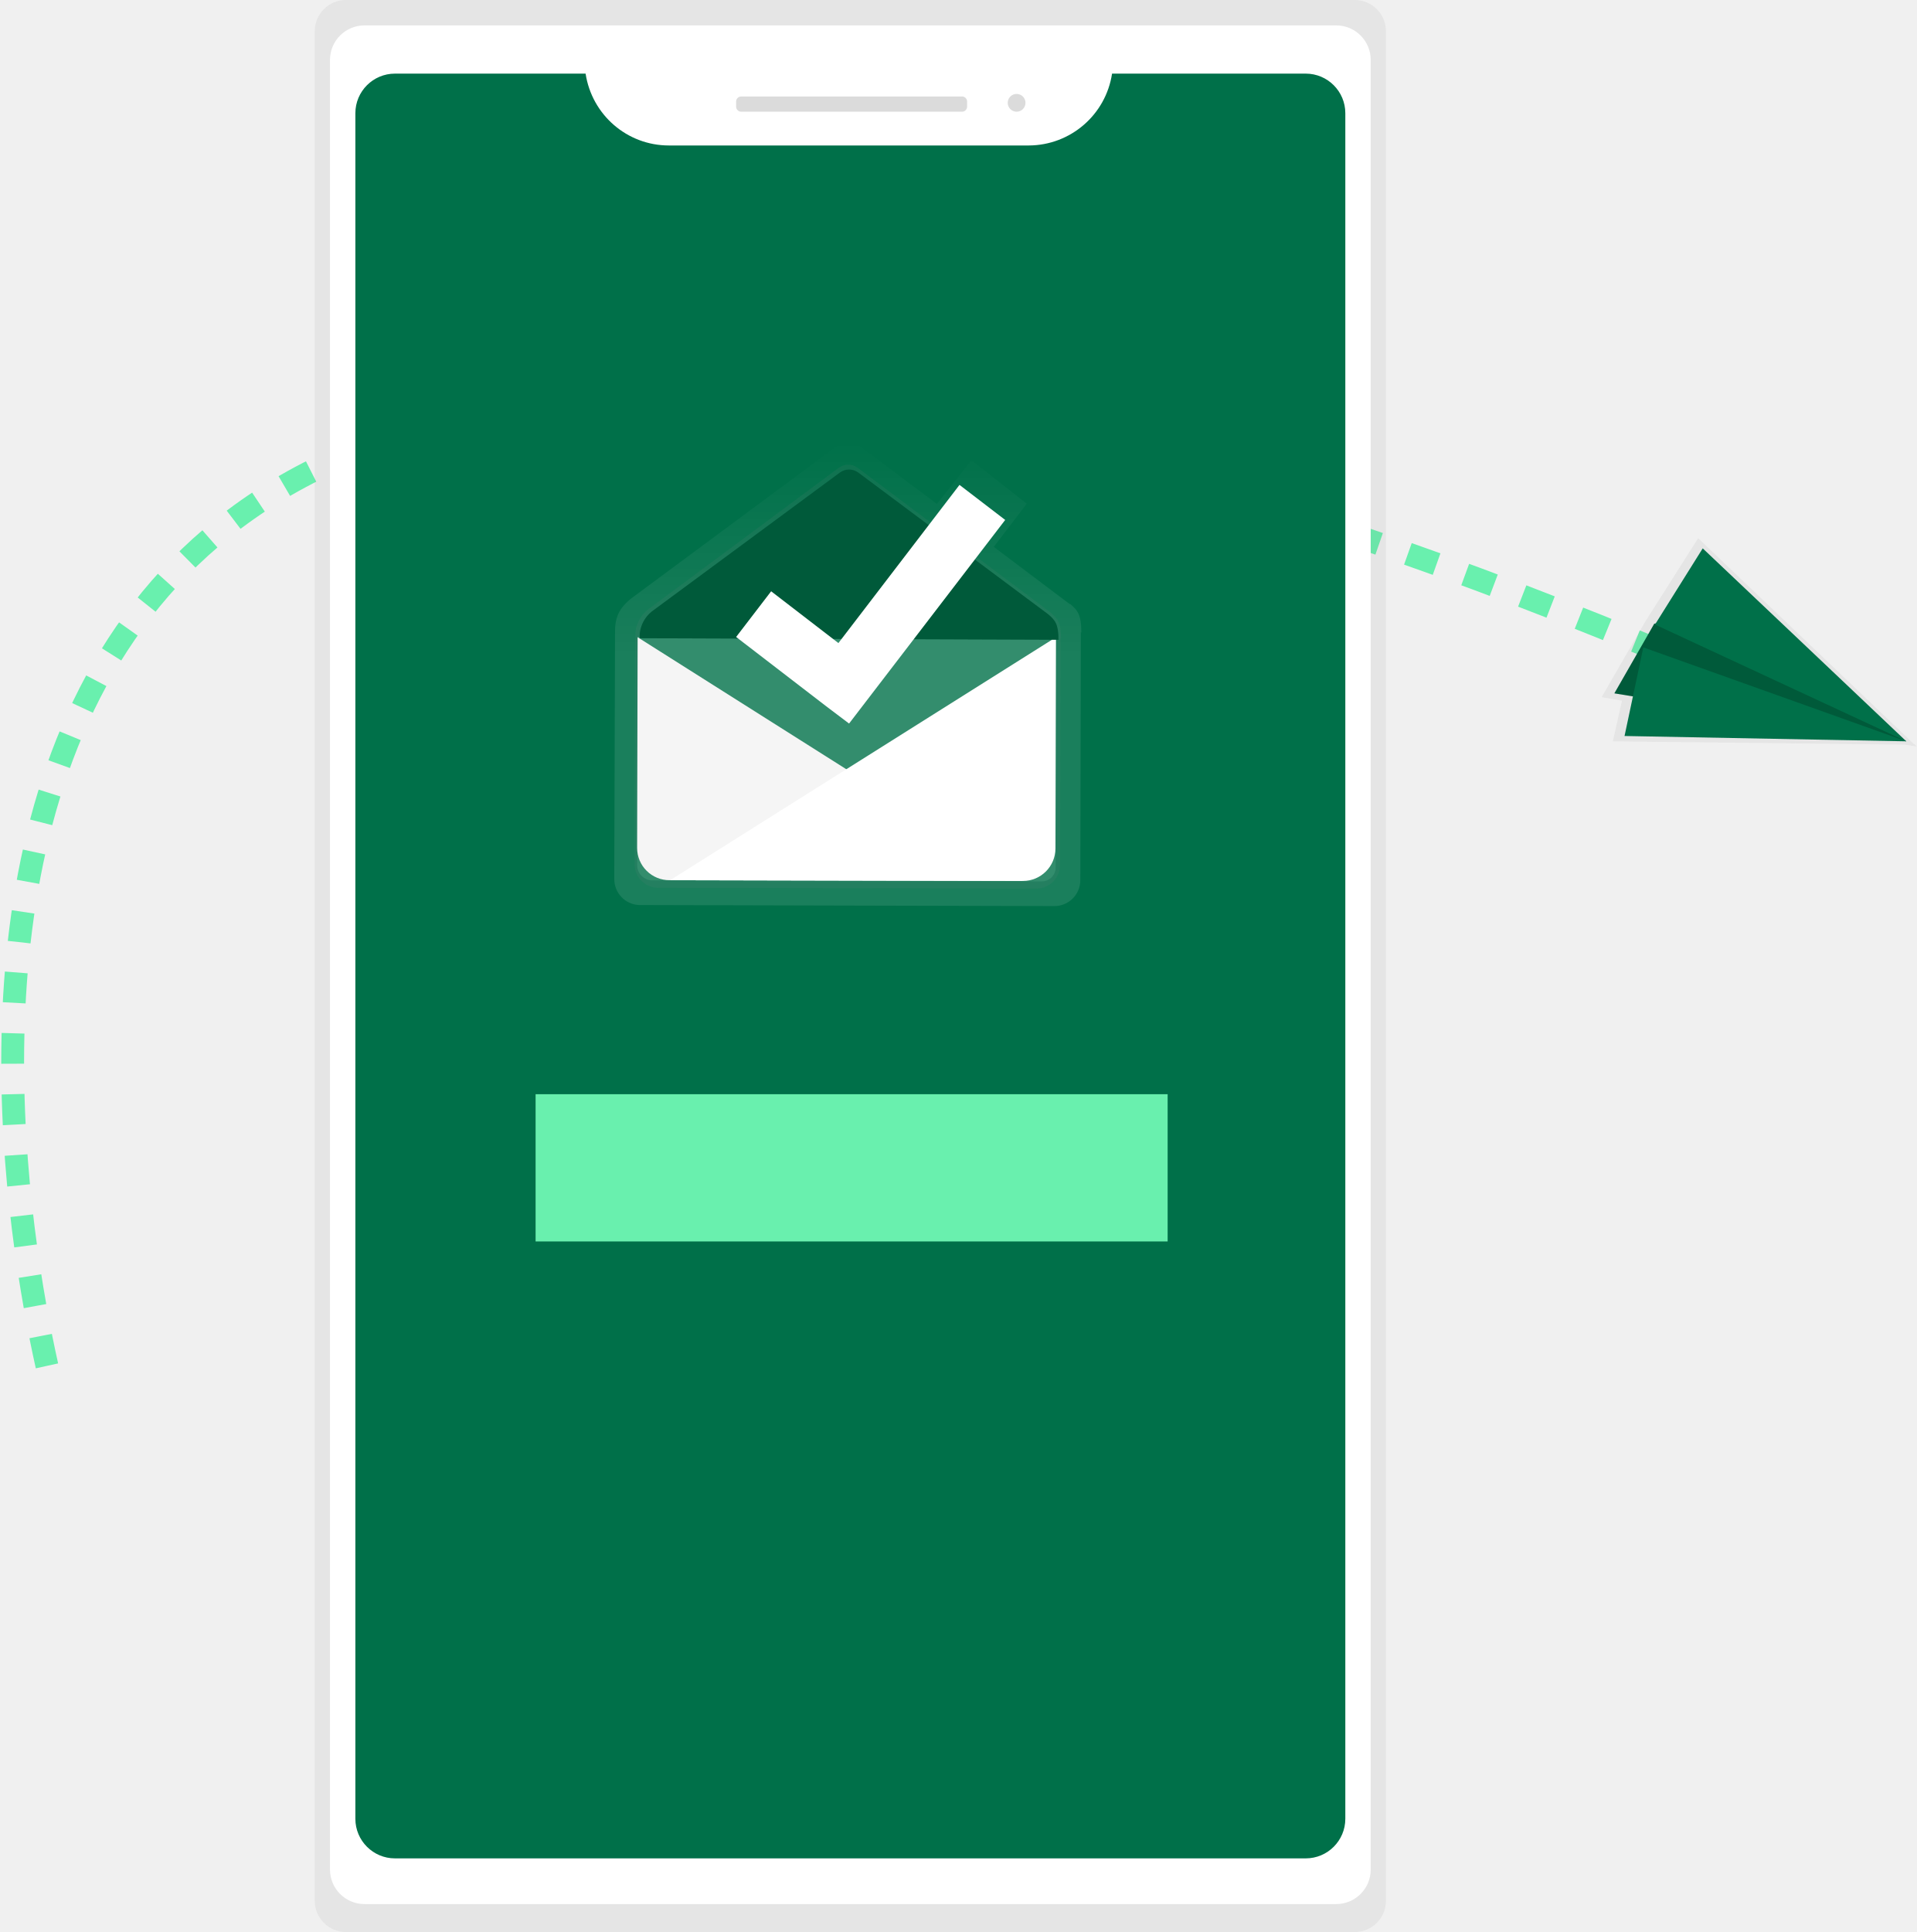
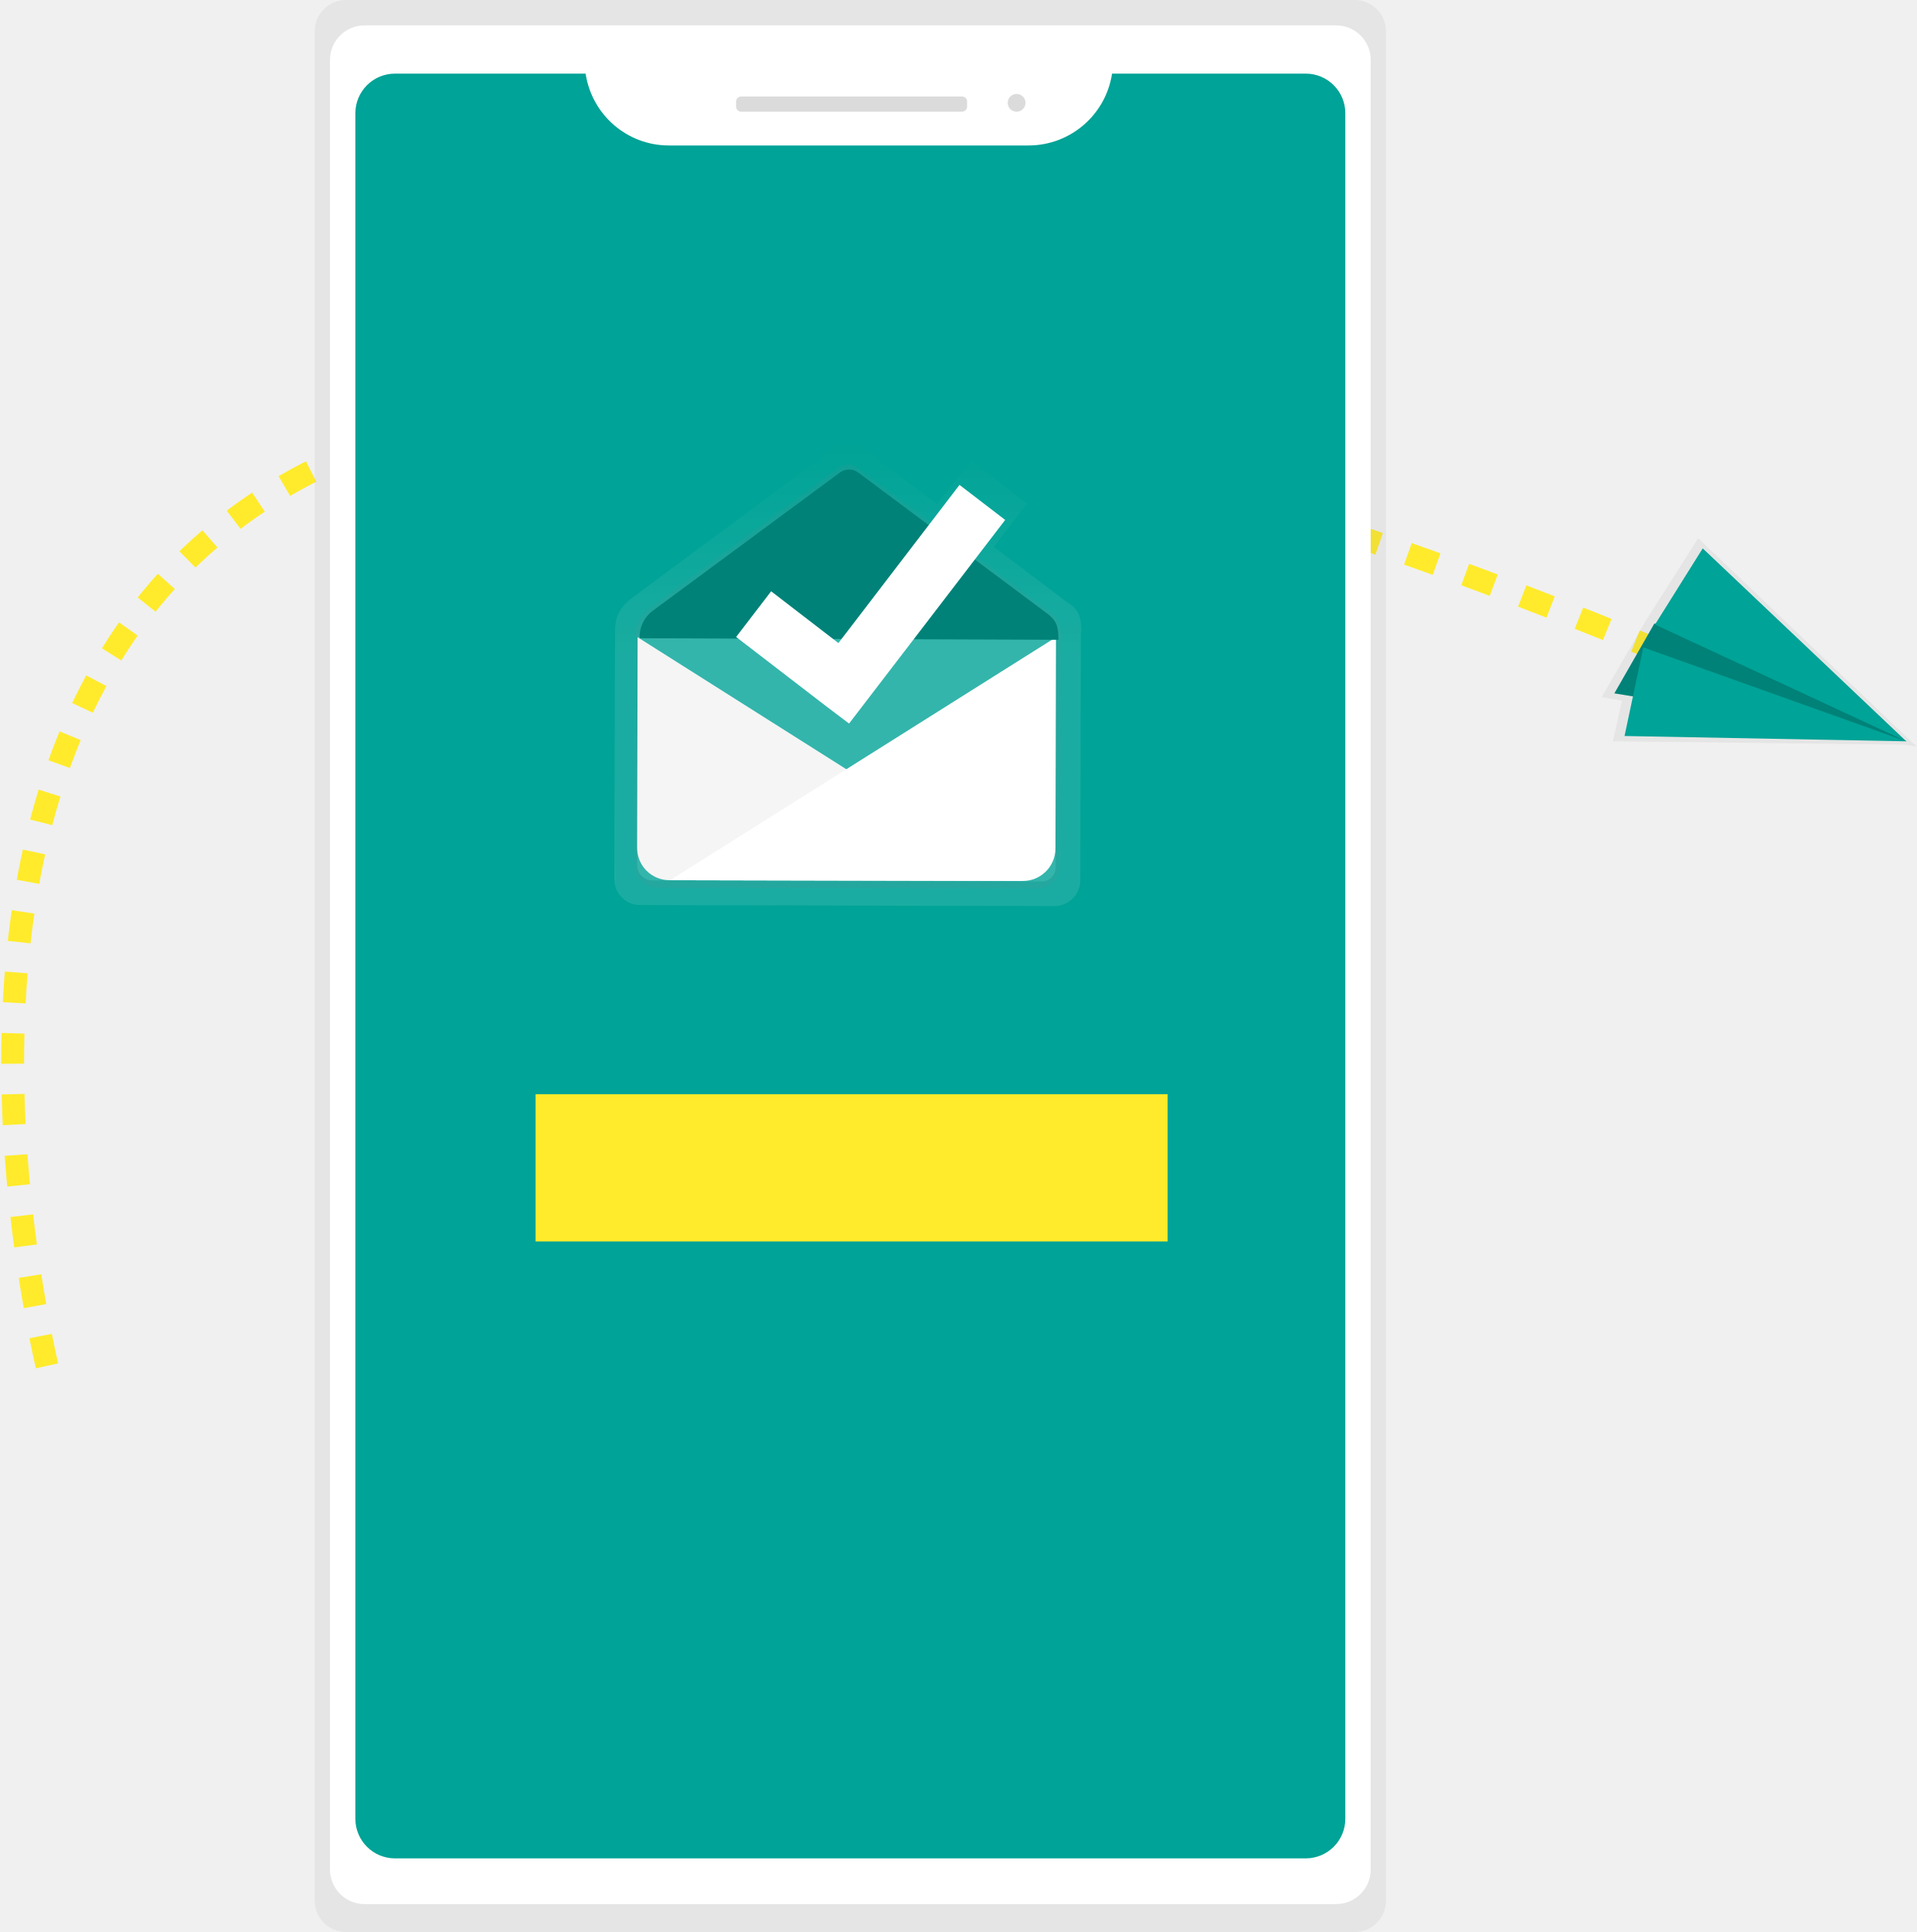
<svg xmlns="http://www.w3.org/2000/svg" viewBox="0 0 755 761">
  <defs>
    <linearGradient x1="54552%" y1="65439%" x2="54552%" y2="7243%" id="contact-email-a">
      <stop stop-color="gray" stop-opacity=".3" offset="0%" />
      <stop stop-color="gray" stop-opacity=".1" offset="54%" />
      <stop stop-color="gray" stop-opacity=".1" offset="100%" />
    </linearGradient>
    <linearGradient x1="50%" y1="100%" x2="50%" y2="0%" id="contact-email-b">
      <stop stop-color="#FFF" stop-opacity=".1" offset="0%" />
      <stop stop-color="#FFF" stop-opacity=".1" offset="55%" />
      <stop stop-color="#FFF" stop-opacity="0" offset="100%" />
    </linearGradient>
    <linearGradient x1="54465%" y1="33986%" x2="54465%" y2="21200%" id="contact-email-c">
      <stop stop-color="gray" stop-opacity=".3" offset="0%" />
      <stop stop-color="gray" stop-opacity=".1" offset="54%" />
      <stop stop-color="gray" stop-opacity=".1" offset="100%" />
    </linearGradient>
    <linearGradient x1="55134%" y1="29195%" x2="55134%" y2="21712%" id="contact-email-d">
      <stop stop-color="#FFF" stop-opacity=".1" offset="0%" />
      <stop stop-color="#FFF" stop-opacity=".1" offset="55%" />
      <stop stop-color="#FFF" stop-opacity="0" offset="100%" />
    </linearGradient>
    <linearGradient x1="34718%" y1="38457%" x2="34718%" y2="32357%" id="contact-email-e">
      <stop stop-color="#FFF" stop-opacity=".1" offset="0%" />
      <stop stop-color="#FFF" stop-opacity=".1" offset="55%" />
      <stop stop-color="#FFF" stop-opacity="0" offset="100%" />
    </linearGradient>
    <linearGradient x1="95880%" y1="33416%" x2="95880%" y2="26901%" id="contact-email-f">
      <stop stop-color="gray" stop-opacity=".3" offset="0%" />
      <stop stop-color="gray" stop-opacity=".1" offset="54%" />
      <stop stop-color="gray" stop-opacity=".1" offset="100%" />
    </linearGradient>
  </defs>
  <g transform="translate(5)" fill="none" fill-rule="evenodd">
-     <path d="M13.5 538C-9.7 434-82-45.2 643 254" stroke="#69F0AE" stroke-width="9" stroke-dasharray="12" />
+     <path d="M13.5 538C-9.7 434-82-45.2 643 254" stroke="#FFEB2B" stroke-width="9" stroke-dasharray="12" />
    <rect fill="url(#contact-email-a)" fill-rule="nonzero" x="119" width="422" height="761" rx="12.3" />
    <rect fill="#FFF" fill-rule="nonzero" x="125" y="10" width="410" height="740" rx="13.6" />
-     <path d="M433.1 29a33.3 33.3 0 0 1-32.8 28.3H258.5c-16.4 0-30.3-12-32.8-28.3h-75.1A15.6 15.6 0 0 0 135 44.6v671.8a15.6 15.6 0 0 0 15.6 15.6h358.8a15.6 15.6 0 0 0 15.6-15.6V44.6A15.6 15.6 0 0 0 509.4 29h-76.3z" fill="#007049" fill-rule="nonzero" />
+     <path d="M433.1 29a33.3 33.3 0 0 1-32.8 28.3H258.5c-16.4 0-30.3-12-32.8-28.3h-75.1A15.6 15.6 0 0 0 135 44.6v671.8a15.6 15.6 0 0 0 15.6 15.6h358.8a15.6 15.6 0 0 0 15.6-15.6V44.6A15.6 15.6 0 0 0 509.4 29h-76.3z" fill="#00A397" fill-rule="nonzero" />
    <rect fill="#DBDBDB" fill-rule="nonzero" x="285" y="38" width="91" height="6" rx="2" />
    <circle fill="#DBDBDB" fill-rule="nonzero" cx="395.5" cy="40.5" r="3.5" />
    <path d="M416.5 238l-30-22.6 13-17-21.8-17.1-13.6 17.2-30.8-23.1a6.8 6.8 0 0 0-8.2 0L243.3 236c-3 2.7-6 5.6-6 12.5l-.3 93.6v4.2a10.2 10.2 0 0 0 10.2 10.2h4l77.6.2 81.6.2a10.2 10.2 0 0 0 10.2-10.2l.2-97.6h.2c0-6.9-1.4-8.7-4.5-11.3z" fill="url(#contact-email-b)" fill-rule="nonzero" />
    <path d="M413 251.5c0-6.2-1.3-7.8-4.1-10.2l-76-57a6.2 6.2 0 0 0-7.5 0l-74.6 55.4a13.1 13.1 0 0 0-5.5 11.4h-.1l-.2 85.4v3.8c0 5.2 4.2 9.4 9.3 9.4h3.7l70.8.1 74.5.2c5.1 0 9.3-4.2 9.3-9.3l.2-89.1h.2z" fill="url(#contact-email-c)" fill-rule="nonzero" />
-     <path d="M246.1 250.8l165 .4-.2 90.5a5.5 5.5 0 0 1-5.5 5.5l-153.4-.4a6 6 0 0 1-6-6l.2-90z" fill="#007049" fill-rule="nonzero" />
+     <path d="M246.1 250.8l165 .4-.2 90.5a5.5 5.5 0 0 1-5.5 5.5l-153.4-.4a6 6 0 0 1-6-6l.2-90z" fill="#00A397" fill-rule="nonzero" />
    <path d="M246.1 250.8l165 .4-.2 90.5a5.5 5.5 0 0 1-5.5 5.5l-153.4-.4a6 6 0 0 1-6-6l.2-90z" fill="#FFF" fill-rule="nonzero" opacity=".2" />
    <path d="M246.2 251l-.2 83a12.7 12.7 0 0 0 12.8 12.7l139.2.3" fill="#F5F5F5" fill-rule="nonzero" />
    <path d="M411 251l-.2 83.2A12.8 12.8 0 0 1 398 347l-139-.3" fill="#FFF" fill-rule="nonzero" />
-     <path d="M325.8 186.2l-73.4 54.2a12.8 12.8 0 0 0-5.4 11l165 .6c0-6.1-1.3-7.7-4-10l-74.8-55.8a6.1 6.1 0 0 0-7.4 0z" fill="#007049" fill-rule="nonzero" />
+     <path d="M325.8 186.2l-73.4 54.2a12.8 12.8 0 0 0-5.4 11l165 .6c0-6.1-1.3-7.7-4-10l-74.8-55.8a6.1 6.1 0 0 0-7.4 0z" fill="#00A397" fill-rule="nonzero" />
    <path d="M325.8 186.2l-73.4 54.2a12.8 12.8 0 0 0-5.4 11l165 .6c0-6.1-1.3-7.7-4-10l-74.8-55.8a6.1 6.1 0 0 0-7.4 0z" fill="#000" fill-rule="nonzero" opacity=".2" />
    <path fill="url(#contact-email-d)" fill-rule="nonzero" d="M393 204.7L373.1 189l-48 61.1-26-20-16.1 20.6 37.6 28.8 9.3 7.5z" />
    <path fill="#FFF" fill-rule="nonzero" d="M391 204.8L373 191l-47.7 62.3-26.5-20.4-13.8 18 35.5 27.3 9 6.8z" />
    <path fill="url(#contact-email-e)" fill-rule="nonzero" d="M197 423h267v80H197z" />
-     <path fill="#69F0AE" fill-rule="nonzero" d="M206 431h249v58H206z" />
+     <path fill="#FFEB2B" fill-rule="nonzero" d="M206 431h249v58H206z" />
    <g fill-rule="nonzero">
      <path fill="url(#contact-email-f)" d="M119.3 81.3l4.7.7-.7-.7h.4l-.7-.2L38 0 17.2 32.8 0 62.6 8 64 4.4 80z" transform="translate(626 212)" />
-       <path fill="#007049" d="M646.7 245.7L631 273.1 746 292l-74-52z" />
+       <path fill="#00A397" d="M646.7 245.7L631 273.1 746 292l-74-52z" />
      <path fill="#000" opacity=".2" d="M646.7 245.7L631 273.1 746 292l-74-52z" />
-       <path fill="#007049" d="M665.8 216l80.2 76-99-46zM635 289.9l111 2.1-103.6-37z" />
+       <path fill="#00A397" d="M665.8 216l80.2 76-99-46zM635 289.9l111 2.1-103.6-37z" />
    </g>
  </g>
</svg>
